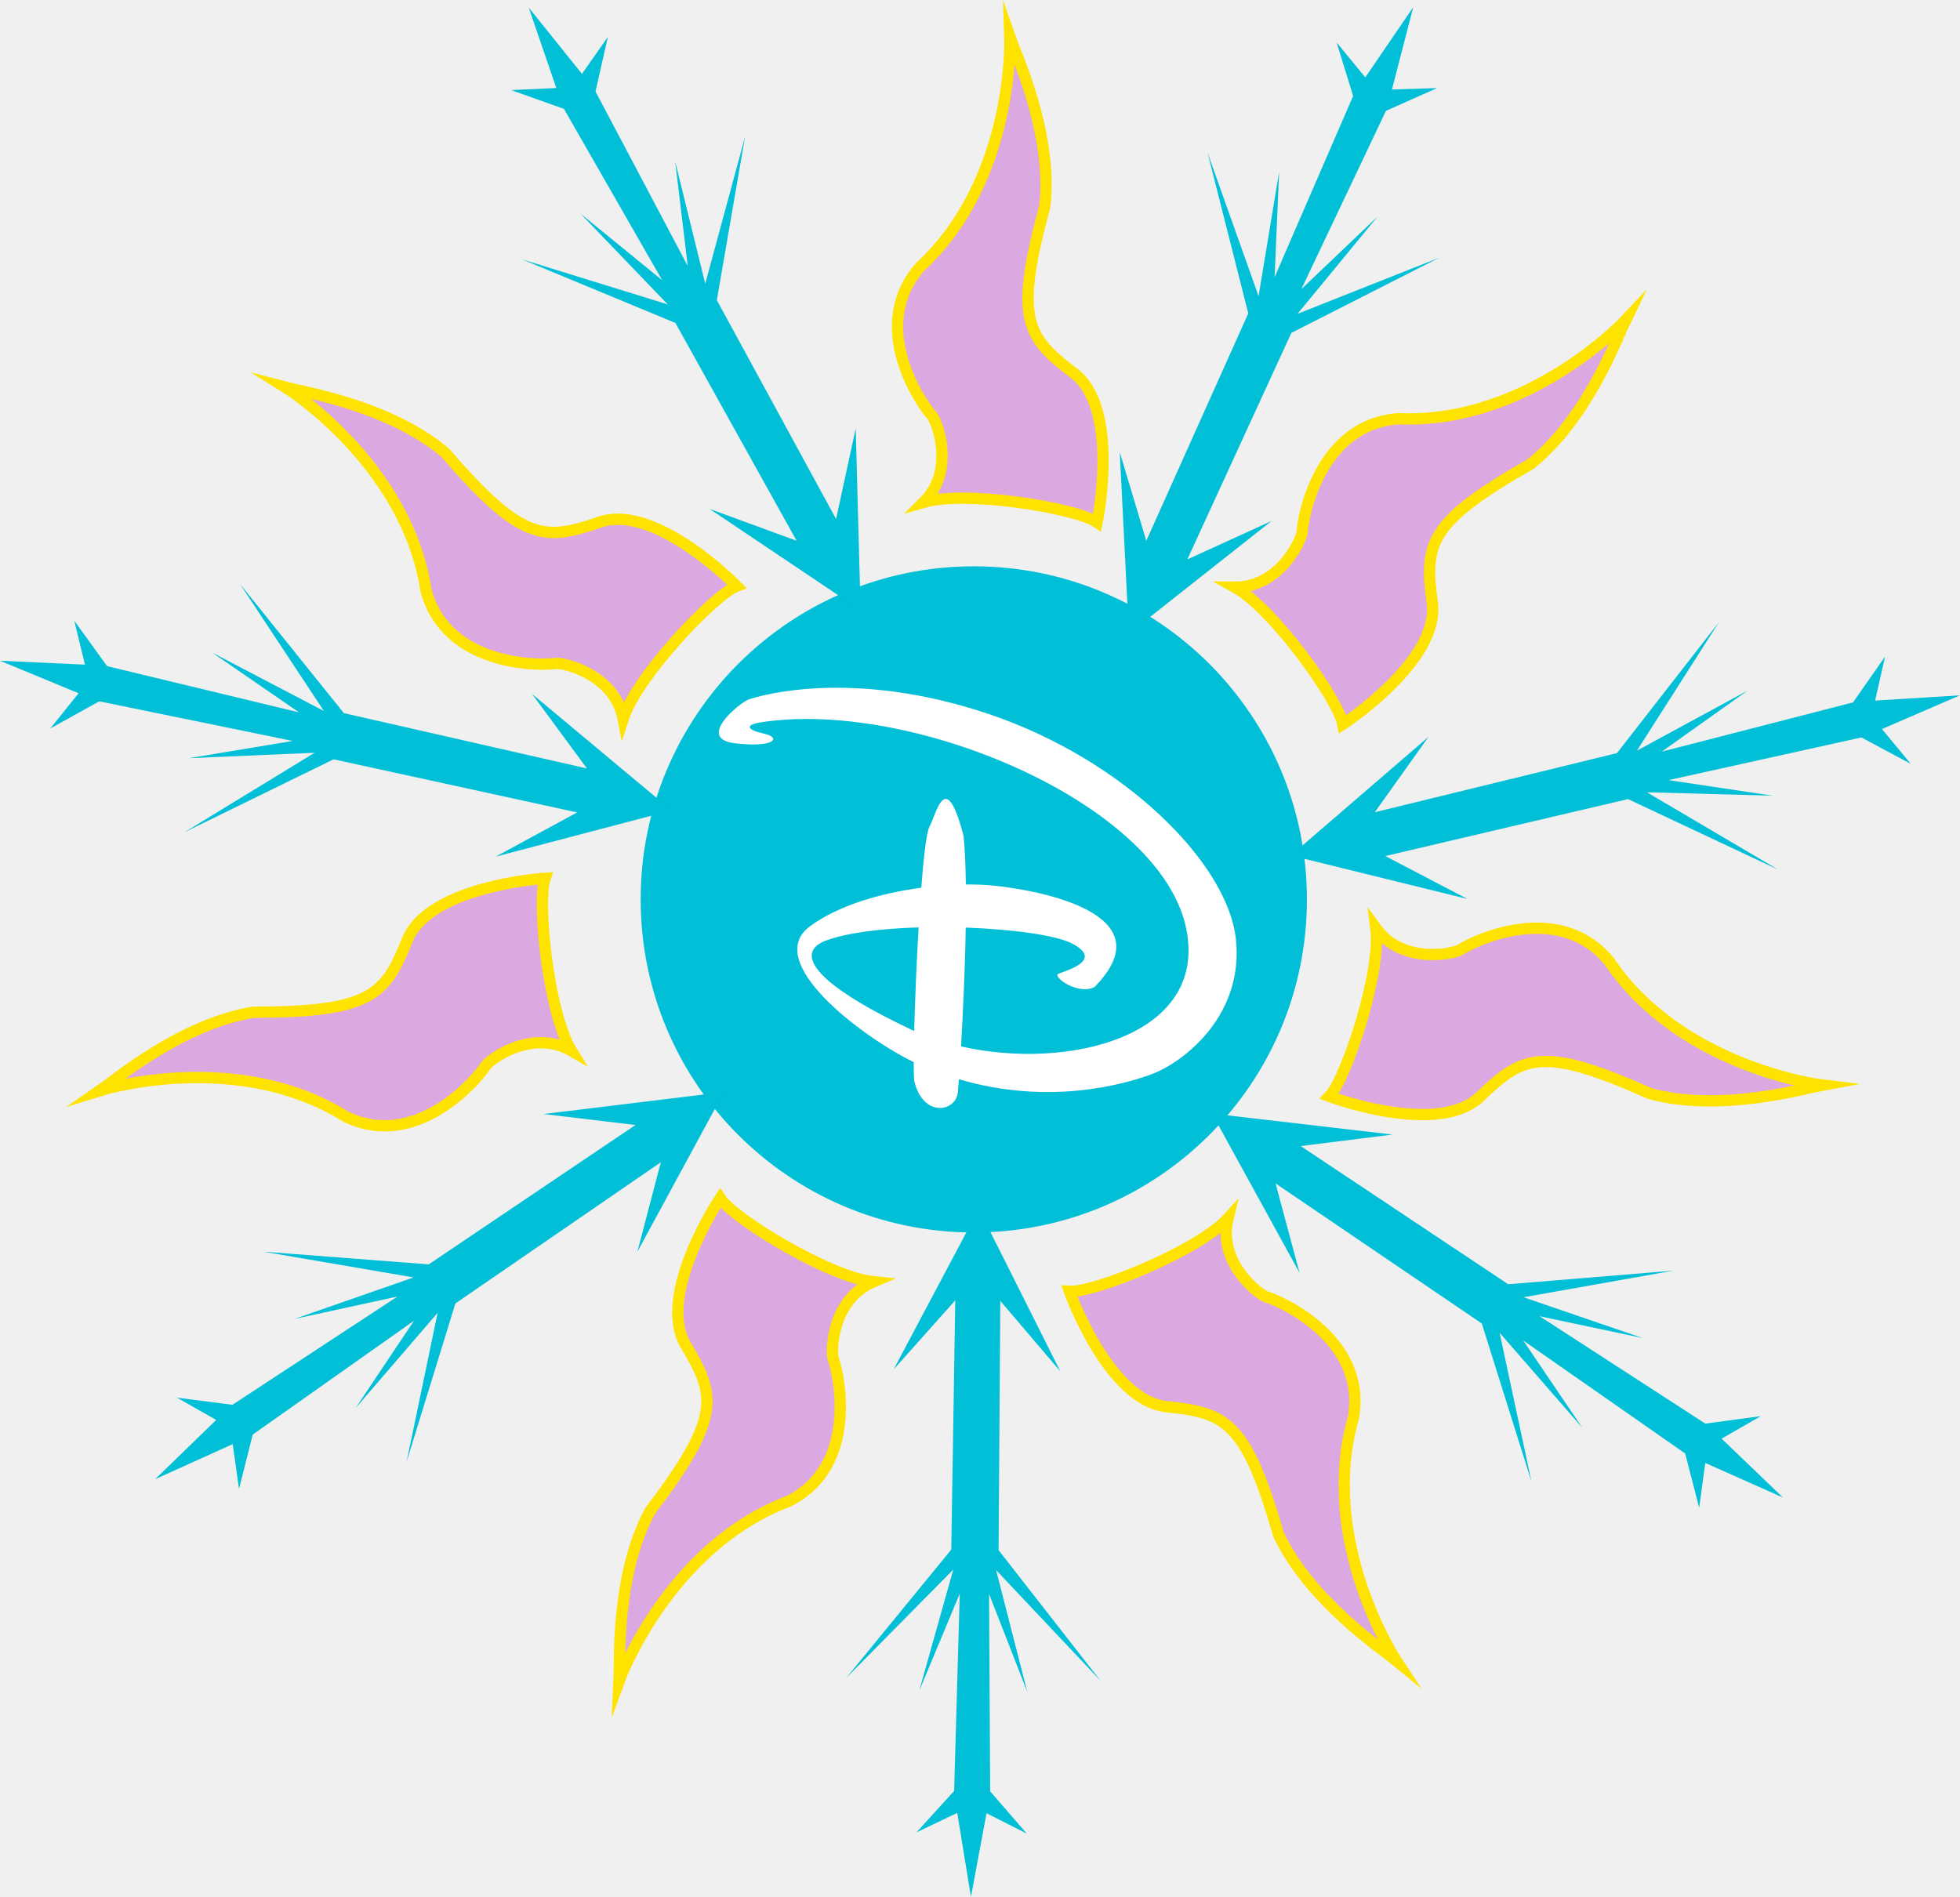
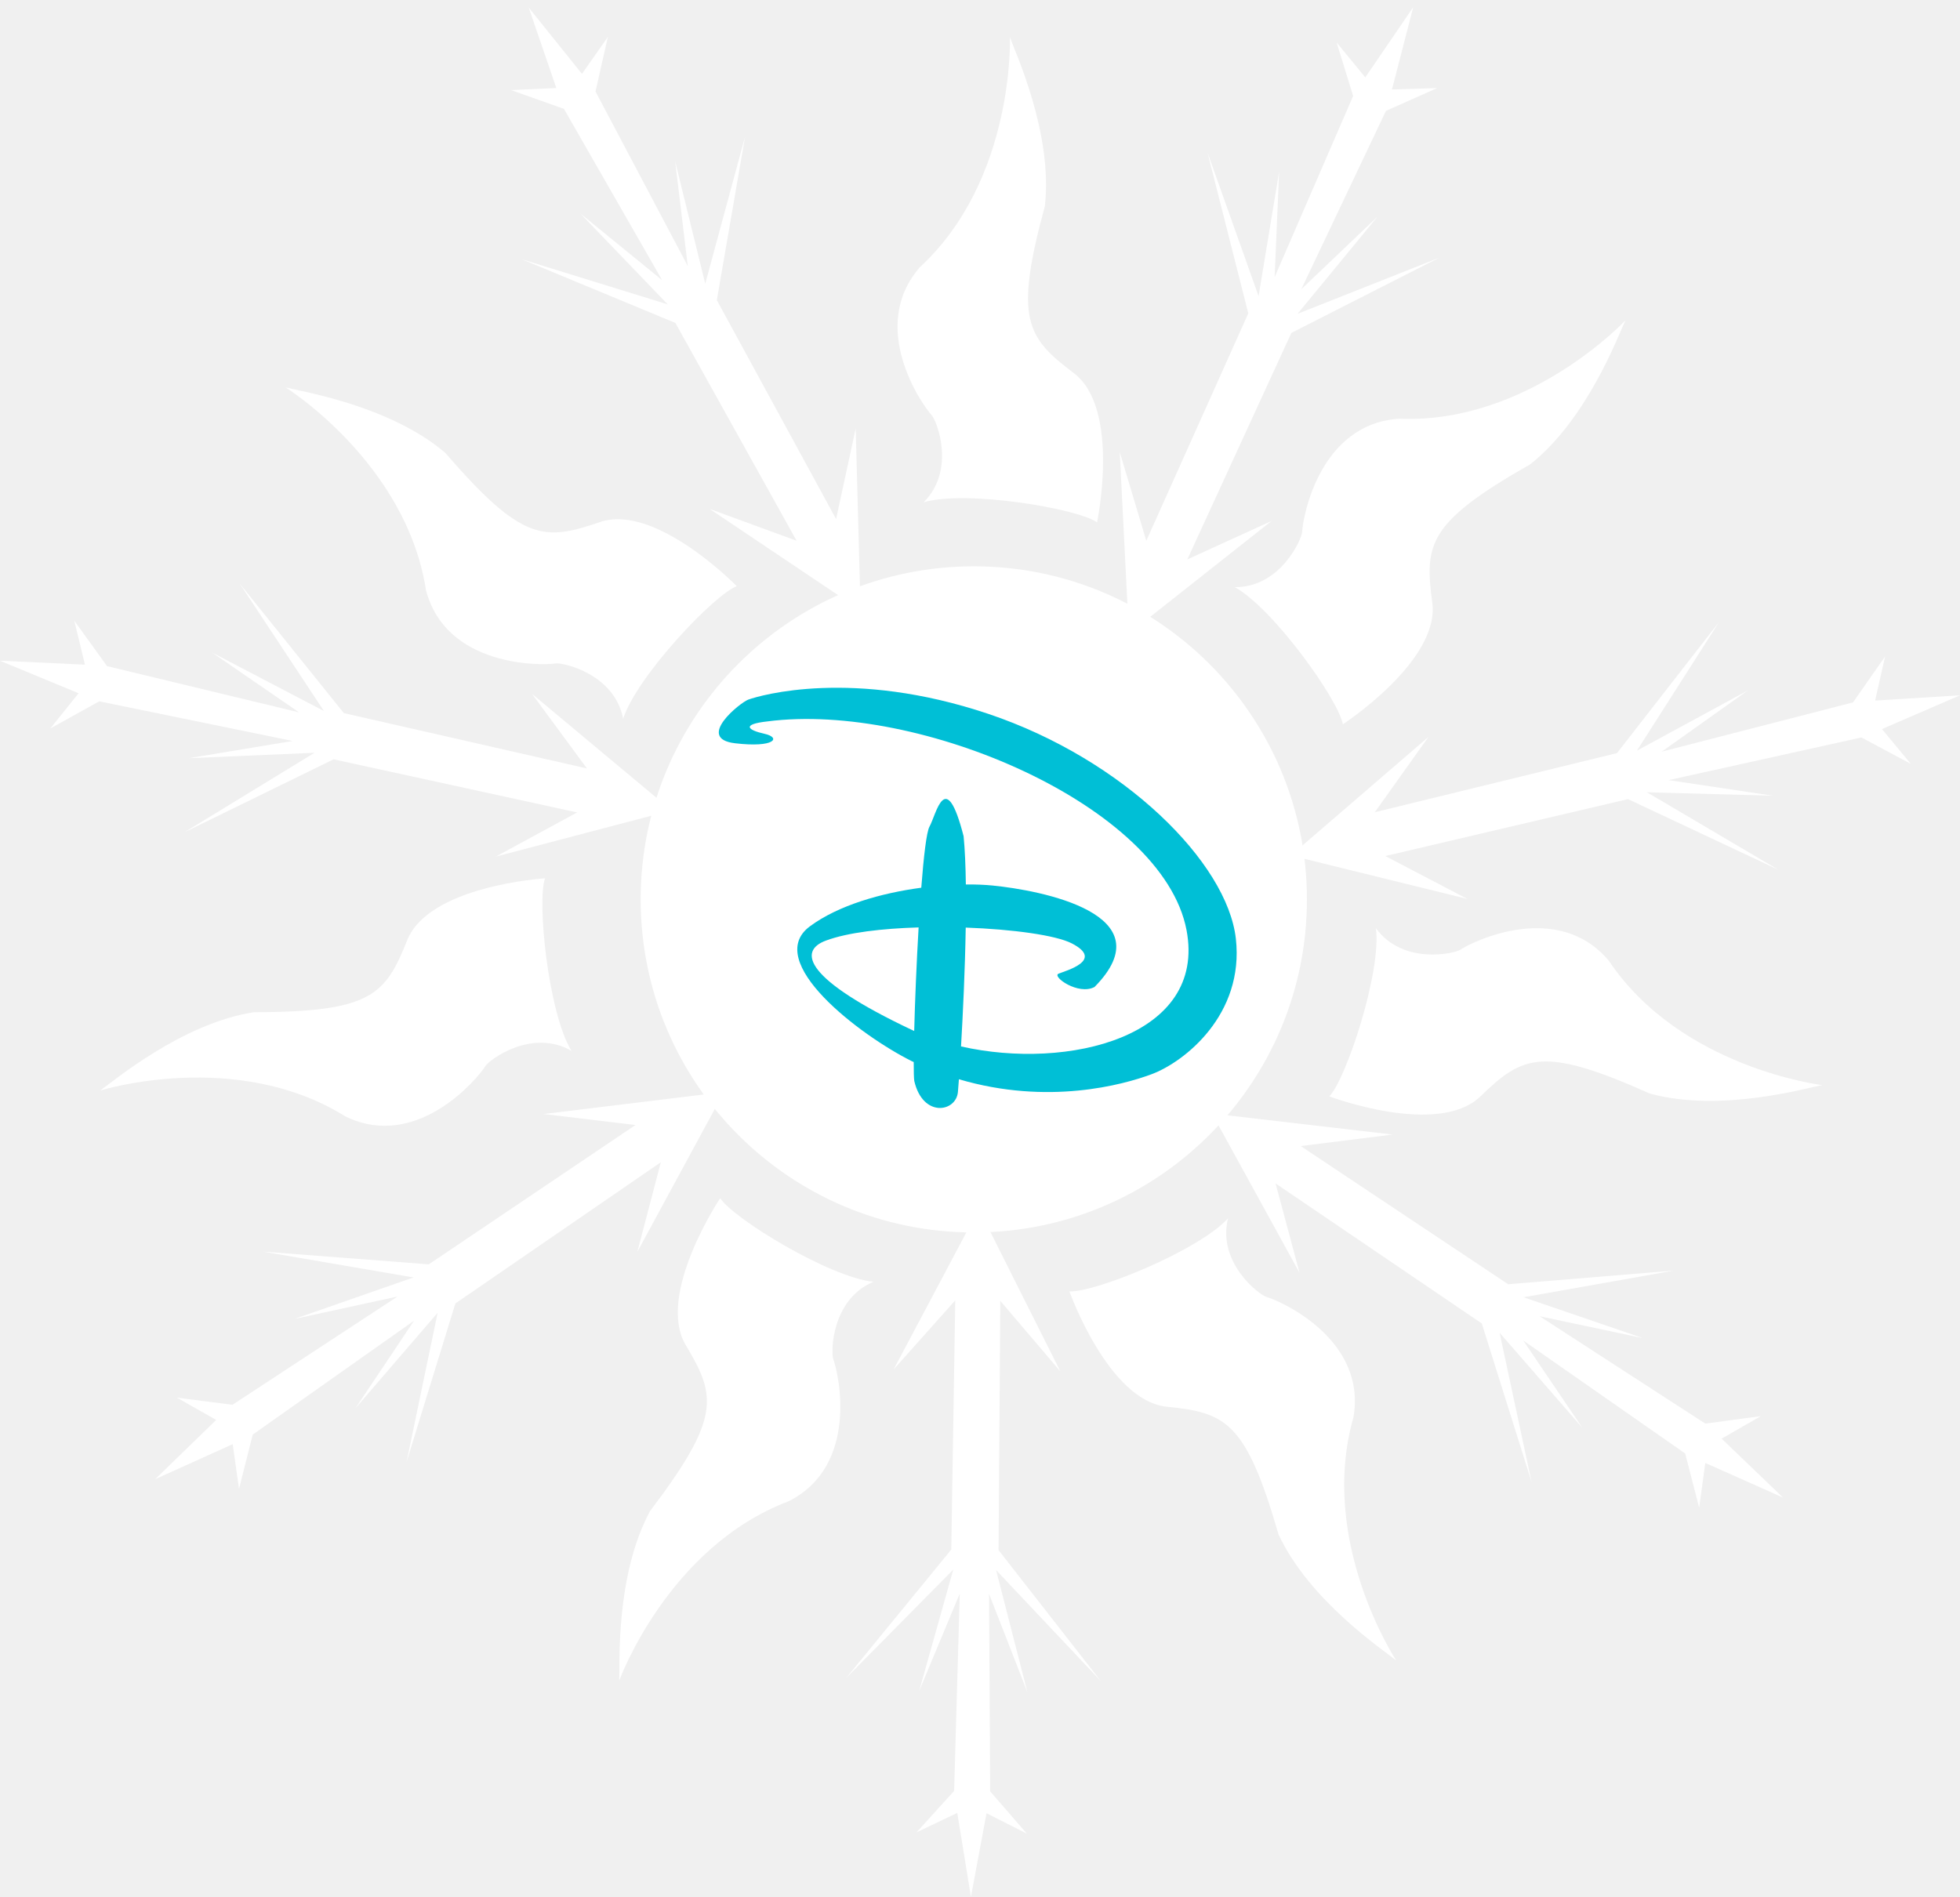
<svg xmlns="http://www.w3.org/2000/svg" version="1.1" id="Layer_1" x="0px" y="0px" width="173.503px" height="167.935px" viewBox="0 0 173.503 167.935" enable-background="new 0 0 173.503 167.935" xml:space="preserve">
-   <g>
-     <circle fill="#00BFD6" cx="86.202" cy="79.628" r="29.489" />
-     <path fill="#DCA8E2" stroke="#FEE300" stroke-miterlimit="10" d="M117.674,97.069c0,0,9.625,3.625,13.375,0   c3.75-3.625,5.5-4.5,15-0.25c6.276,1.716,13.875-0.5,15.25-0.75c0,0-12.5-1.5-18.875-11c-4.5-5.375-12-1.75-13.125-1   c-0.562,0.375-5.125,1.375-7.5-1.891C122.299,86.069,119.174,95.507,117.674,97.069z" />
-     <path fill="#DCA8E2" stroke="#FEE300" stroke-miterlimit="10" d="M94.668,114.33c0,0,3.444,9.691,8.633,10.216   c5.189,0.524,6.987,1.296,9.873,11.296c2.74,5.901,9.338,10.275,10.416,11.164c0,0-6.923-10.516-3.781-21.517   c1.201-6.906-6.409-10.295-7.708-10.67c-0.649-0.188-4.358-3.027-3.397-6.949C106.055,110.763,96.829,114.468,94.668,114.33z" />
-     <path fill="#DCA8E2" stroke="#FEE300" stroke-miterlimit="10" d="M97.116,46.246c0,0,2.097-10.069-2.063-13.215   s-5.294-4.74-2.56-14.782C93.221,11.783,89.86,4.617,89.4,3.297c0,0,0.446,12.582-7.958,20.346   c-4.617,5.275,0.121,12.126,1.036,13.122c0.457,0.498,2.149,4.852-0.712,7.702C85.534,43.372,95.341,45.004,97.116,46.246z" />
-     <path fill="#DCA8E2" stroke="#FEE300" stroke-miterlimit="10" d="M118.873,64.124c0,0,8.618-5.613,7.915-10.781   c-0.703-5.168-0.372-7.097,8.676-12.239c5.098-4.044,7.808-11.48,8.421-12.737c0,0-8.607,9.188-20.037,8.705   c-6.996,0.446-8.512,8.637-8.574,9.988c-0.031,0.675-1.925,4.945-5.963,4.926C112.743,53.886,118.501,61.99,118.873,64.124z" />
-     <path fill="#DCA8E2" stroke="#FEE300" stroke-miterlimit="10" d="M63.752,106.082c0,0-5.716,8.55-3.038,13.025   c2.678,4.475,3.133,6.378-3.164,14.665c-3.097,5.723-2.665,13.626-2.734,15.022c0,0,4.3-11.833,15-15.883   c6.257-3.161,4.43-11.289,3.955-12.555c-0.237-0.633-0.175-5.303,3.545-6.874C73.414,113.084,64.933,107.897,63.752,106.082z" />
-     <path fill="#DCA8E2" stroke="#FEE300" stroke-miterlimit="10" d="M48.247,77.761c0,0-10.265,0.638-12.2,5.481   s-3.173,6.359-13.58,6.375c-6.428,1.007-12.451,6.142-13.603,6.934c0,0,12.017-3.754,21.725,2.299   c6.308,3.059,11.663-3.321,12.382-4.467c0.359-0.573,4.111-3.355,7.616-1.349C48.537,89.69,47.52,79.801,48.247,77.761z" />
-     <path fill="#DCA8E2" stroke="#FEE300" stroke-miterlimit="10" d="M65.216,51.895c0,0-7.179-7.365-12.113-5.672   s-6.889,1.743-13.69-6.135c-4.956-4.216-12.777-5.432-14.129-5.788c0,0,10.684,6.66,12.428,17.967   c1.796,6.776,10.125,6.674,11.462,6.472c0.668-0.101,5.224,0.928,5.99,4.893C56.362,59.896,63.195,52.674,65.216,51.895z" />
-     <polygon fill="#00BFD6" points="63.455,26.573 65.956,12.096 62.429,25.122 59.768,14.294 60.883,23.555 52.715,8.099 53.81,3.265    51.517,6.542 46.805,0.672 49.246,7.793 45.25,7.977 49.921,9.638 58.613,24.805 51.383,18.91 59.11,26.95 46.217,22.964    59.787,28.592 70.518,47.877 62.822,45.06 76.182,54.029 75.748,37.943 74.012,45.953  " />
-     <polygon fill="#00BFD6" points="144.114,70.748 157.41,76.997 145.785,70.143 156.932,70.448 147.706,69.068 164.774,65.29    169.146,67.627 166.593,64.547 173.503,61.56 165.989,62.026 166.871,58.124 164.031,62.187 147.102,66.547 154.703,61.14    144.903,66.459 152.164,55.084 143.139,66.676 121.7,71.91 126.456,65.236 114.266,75.74 129.891,79.586 122.629,75.789  " />
-     <polygon fill="#00BFD6" points="114.314,29.473 127.409,22.814 114.862,27.783 121.946,19.171 115.193,25.607 122.688,9.814    127.216,7.798 123.218,7.922 125.102,0.634 120.858,6.851 118.319,3.76 119.783,8.496 112.832,24.536 113.23,15.216    111.412,26.218 106.89,13.502 110.501,27.743 101.472,47.881 99.123,40.029 99.932,56.1 112.56,46.126 105.104,49.529  " />
-     <polygon fill="#00BFD6" points="37.955,111.94 23.307,110.816 36.608,113.098 26.078,116.769 35.193,114.785 20.576,124.374    15.66,123.741 19.139,125.714 13.739,130.958 20.598,127.857 21.159,131.818 22.372,127.011 36.652,116.928 31.464,124.681    38.74,116.23 35.987,129.442 40.311,115.401 58.498,102.9 56.42,110.828 64.089,96.681 48.116,98.63 56.253,99.603  " />
-     <polygon fill="#00BFD6" points="30.44,63.138 21.234,51.688 28.673,62.948 18.79,57.783 26.475,63.071 9.48,58.977 6.577,54.959    7.52,58.846 0,58.498 6.956,61.377 4.451,64.496 8.786,62.091 25.911,65.602 16.708,67.126 27.849,66.646 16.332,73.682    29.529,67.225 51.091,71.929 43.888,75.839 59.451,71.749 47.098,61.437 51.958,68.036  " />
-     <polygon fill="#00BFD6" points="131.172,117.175 135.574,131.192 132.748,117.995 140.07,126.405 134.84,118.681 149.175,128.685    150.415,133.485 150.954,129.521 157.83,132.584 152.401,127.37 155.869,125.377 150.956,126.038 136.286,116.531 145.412,118.464    134.862,114.852 148.15,112.495 133.509,113.701 115.142,101.466 123.274,100.448 107.29,98.588 115.038,112.691 112.916,104.775     " />
-     <polygon fill="#00BFD6" points="84.208,137.193 74.904,148.563 84.387,138.961 81.372,149.696 84.961,141.086 84.461,158.56    81.128,162.229 84.738,160.505 85.949,167.935 87.33,160.535 90.899,162.342 87.651,158.596 87.553,141.116 90.943,149.806    88.175,139.004 97.435,148.821 88.395,137.241 88.549,115.172 93.861,121.413 86.648,107.029 79.106,121.244 84.561,115.127  " />
-     <path fill="#FFFFFF" d="M109.4,83.103c-0.756-6.718-9.909-15.871-21.917-19.902s-20.186-1.643-21.245-1.26   c-0.696,0.252-4.703,3.443-1.176,3.863c3.527,0.42,4.115-0.504,2.603-0.84c-1.512-0.336-2.015-0.84,0.252-1.092   c13.436-1.763,35.017,7.474,37.117,18.474c1.801,9.439-10.494,12.448-19.962,10.3c0.168-2.865,0.354-6.797,0.416-10.522   c4.174,0.149,7.987,0.678,9.386,1.397c2.939,1.512-0.588,2.435-1.176,2.687c-0.588,0.252,1.743,1.935,3.191,1.176   c6.382-6.466-4.787-8.565-9.033-8.985c-0.701-0.069-1.498-0.101-2.357-0.093c-0.022-1.616-0.083-3.085-0.199-4.273   c-1.596-6.214-2.411-1.941-3.023-0.84c-0.258,0.465-0.509,2.607-0.724,5.401c-3.545,0.473-7.335,1.551-9.857,3.417   c-4.199,3.107,4.451,9.657,8.985,11.924c0.068,0.032,0.135,0.061,0.203,0.093c-0.002,0.835,0.014,1.424,0.049,1.671   c0.756,3.275,3.695,2.771,3.863,0.987c0.02-0.211,0.051-0.602,0.089-1.135c7.887,2.332,14.537,0.49,17.042-0.44   C104.866,94.019,110.156,89.821,109.4,83.103z M73.123,83.271c1.913-0.71,4.959-1.067,8.194-1.162   c-0.184,3.145-0.323,6.541-0.39,9.168c-0.082-0.037-0.165-0.074-0.247-0.113C71.276,86.714,70.583,84.199,73.123,83.271z" />
-   </g>
+   <circle fill="#FFFFFF" cx="86.202" cy="79.628" r="29.489" />
+   <path fill="#FFFFFF" d="M117.674,97.069c0,0,9.625,3.625,13.375,0c3.75-3.625,5.5-4.5,15-0.25c6.276,1.716,13.875-0.5,15.25-0.75  c0,0-12.5-1.5-18.875-11c-4.5-5.375-12-1.75-13.125-1c-0.562,0.375-5.125,1.375-7.5-1.891  C122.299,86.069,119.174,95.507,117.674,97.069z" />
+   <path fill="#FFFFFF" d="M94.668,114.33c0,0,3.444,9.691,8.633,10.216c5.189,0.524,6.987,1.296,9.873,11.296  c2.74,5.901,9.338,10.275,10.416,11.164c0,0-6.923-10.516-3.781-21.517c1.201-6.906-6.409-10.295-7.708-10.67  c-0.649-0.188-4.358-3.027-3.397-6.949C106.055,110.763,96.829,114.468,94.668,114.33z" />
+   <path fill="#FFFFFF" d="M97.116,46.246c0,0,2.097-10.069-2.063-13.215s-5.294-4.74-2.56-14.782  C93.221,11.783,89.86,4.617,89.4,3.297c0,0,0.446,12.582-7.958,20.346c-4.617,5.275,0.121,12.126,1.036,13.122  c0.457,0.498,2.149,4.852-0.712,7.702C85.534,43.372,95.341,45.004,97.116,46.246z" />
+   <path fill="#FFFFFF" d="M118.873,64.124c0,0,8.618-5.613,7.915-10.781c-0.703-5.168-0.372-7.097,8.676-12.239  c5.098-4.044,7.808-11.48,8.421-12.737c0,0-8.607,9.188-20.037,8.705c-6.996,0.446-8.512,8.637-8.574,9.988  c-0.031,0.675-1.925,4.945-5.963,4.926C112.743,53.886,118.501,61.99,118.873,64.124z" />
+   <path fill="#FFFFFF" d="M63.752,106.082c0,0-5.716,8.55-3.038,13.025c2.678,4.475,3.133,6.378-3.164,14.665  c-3.097,5.723-2.665,13.626-2.734,15.022c0,0,4.3-11.833,15-15.883c6.257-3.161,4.43-11.289,3.955-12.555  c-0.237-0.633-0.175-5.303,3.545-6.874C73.414,113.084,64.933,107.897,63.752,106.082z" />
+   <path fill="#FFFFFF" d="M48.247,77.761c0,0-10.265,0.638-12.2,5.481s-3.173,6.359-13.58,6.375  c-6.428,1.007-12.451,6.142-13.603,6.934c0,0,12.017-3.754,21.725,2.299c6.308,3.059,11.663-3.321,12.382-4.467  c0.359-0.573,4.111-3.355,7.616-1.349C48.537,89.69,47.52,79.801,48.247,77.761z" />
+   <path fill="#FFFFFF" d="M65.216,51.895c0,0-7.179-7.365-12.113-5.672s-6.889,1.743-13.69-6.135  c-4.956-4.216-12.777-5.432-14.129-5.788c0,0,10.684,6.66,12.428,17.967c1.796,6.776,10.125,6.674,11.462,6.472  c0.668-0.101,5.224,0.928,5.99,4.893C56.362,59.896,63.195,52.674,65.216,51.895z" />
+   <polygon fill="#FFFFFF" points="63.455,26.573 65.956,12.096 62.429,25.122 59.768,14.294 60.883,23.555 52.715,8.099 53.81,3.265   51.517,6.542 46.805,0.672 49.246,7.793 45.25,7.977 49.921,9.638 58.613,24.805 51.383,18.91 59.11,26.95 46.217,22.964   59.787,28.592 70.518,47.877 62.822,45.06 76.182,54.029 75.748,37.943 74.012,45.953 " />
+   <polygon fill="#FFFFFF" points="144.114,70.748 157.41,76.997 145.785,70.143 156.932,70.448 147.706,69.068 164.774,65.29   169.146,67.627 166.593,64.547 173.503,61.56 165.989,62.026 166.871,58.124 164.031,62.187 147.102,66.547 154.703,61.14   144.903,66.459 152.164,55.084 143.139,66.676 121.7,71.91 126.456,65.236 114.266,75.74 129.891,79.586 122.629,75.789 " />
+   <polygon fill="#FFFFFF" points="114.314,29.473 127.409,22.814 114.862,27.783 121.946,19.171 115.193,25.607 122.688,9.814   127.216,7.798 123.218,7.922 125.102,0.634 120.858,6.851 118.319,3.76 119.783,8.496 112.832,24.536 113.23,15.216 111.412,26.218   106.89,13.502 110.501,27.743 101.472,47.881 99.123,40.029 99.932,56.1 112.56,46.126 105.104,49.529 " />
+   <polygon fill="#FFFFFF" points="37.955,111.94 23.307,110.816 36.608,113.098 26.078,116.769 35.193,114.785 20.576,124.374   15.66,123.741 19.139,125.714 13.739,130.958 20.598,127.857 21.159,131.818 22.372,127.011 36.652,116.928 31.464,124.681   38.74,116.23 35.987,129.442 40.311,115.401 58.498,102.9 56.42,110.828 64.089,96.681 48.116,98.63 56.253,99.603 " />
+   <polygon fill="#FFFFFF" points="30.44,63.138 21.234,51.688 28.673,62.948 18.79,57.783 26.475,63.071 9.48,58.977 6.577,54.959   7.52,58.846 0,58.498 6.956,61.377 4.451,64.496 8.786,62.091 25.911,65.602 16.708,67.126 27.849,66.646 16.332,73.682   29.529,67.225 51.091,71.929 43.888,75.839 59.451,71.749 47.098,61.437 51.958,68.036 " />
+   <polygon fill="#FFFFFF" points="131.172,117.175 135.574,131.192 132.748,117.995 140.07,126.405 134.84,118.681 149.175,128.685   150.415,133.485 150.954,129.521 157.83,132.584 152.401,127.37 155.869,125.377 150.956,126.038 136.286,116.531 145.412,118.464   134.862,114.852 148.15,112.495 133.509,113.701 115.142,101.466 123.274,100.448 107.29,98.588 115.038,112.691 112.916,104.775   " />
+   <polygon fill="#FFFFFF" points="84.208,137.193 74.904,148.563 84.387,138.961 81.372,149.696 84.961,141.086 84.461,158.56   81.128,162.229 84.738,160.505 85.949,167.935 87.33,160.535 90.899,162.342 87.651,158.596 87.553,141.116 90.943,149.806   88.175,139.004 97.435,148.821 88.395,137.241 88.549,115.172 93.861,121.413 86.648,107.029 79.106,121.244 84.561,115.127 " />
+   <path fill="#00BFD6" d="M109.4,83.103c-0.756-6.718-9.909-15.871-21.917-19.902s-20.186-1.643-21.245-1.26  c-0.696,0.252-4.703,3.443-1.176,3.863c3.527,0.42,4.115-0.504,2.603-0.84s-2.015-0.84,0.252-1.092  c13.436-1.763,35.017,7.474,37.117,18.474c1.801,9.439-10.494,12.448-19.962,10.3c0.168-2.865,0.354-6.797,0.416-10.522  c4.174,0.149,7.987,0.678,9.386,1.397c2.939,1.512-0.588,2.435-1.176,2.687c-0.588,0.252,1.743,1.935,3.191,1.176  c6.382-6.466-4.787-8.565-9.033-8.985c-0.701-0.069-1.498-0.101-2.357-0.093c-0.022-1.616-0.083-3.085-0.199-4.273  c-1.596-6.214-2.411-1.941-3.023-0.84c-0.258,0.465-0.509,2.607-0.724,5.401c-3.545,0.473-7.335,1.551-9.857,3.417  c-4.199,3.107,4.451,9.657,8.985,11.924c0.068,0.032,0.135,0.061,0.203,0.093c-0.002,0.835,0.014,1.424,0.049,1.671  c0.756,3.275,3.695,2.771,3.863,0.987c0.02-0.211,0.051-0.602,0.089-1.135c7.887,2.332,14.537,0.49,17.042-0.44  C104.866,94.019,110.156,89.821,109.4,83.103z M73.123,83.271c1.913-0.71,4.959-1.067,8.194-1.162  c-0.184,3.145-0.323,6.541-0.39,9.168c-0.082-0.037-0.165-0.074-0.247-0.113C71.276,86.714,70.583,84.199,73.123,83.271z" />
</svg>
